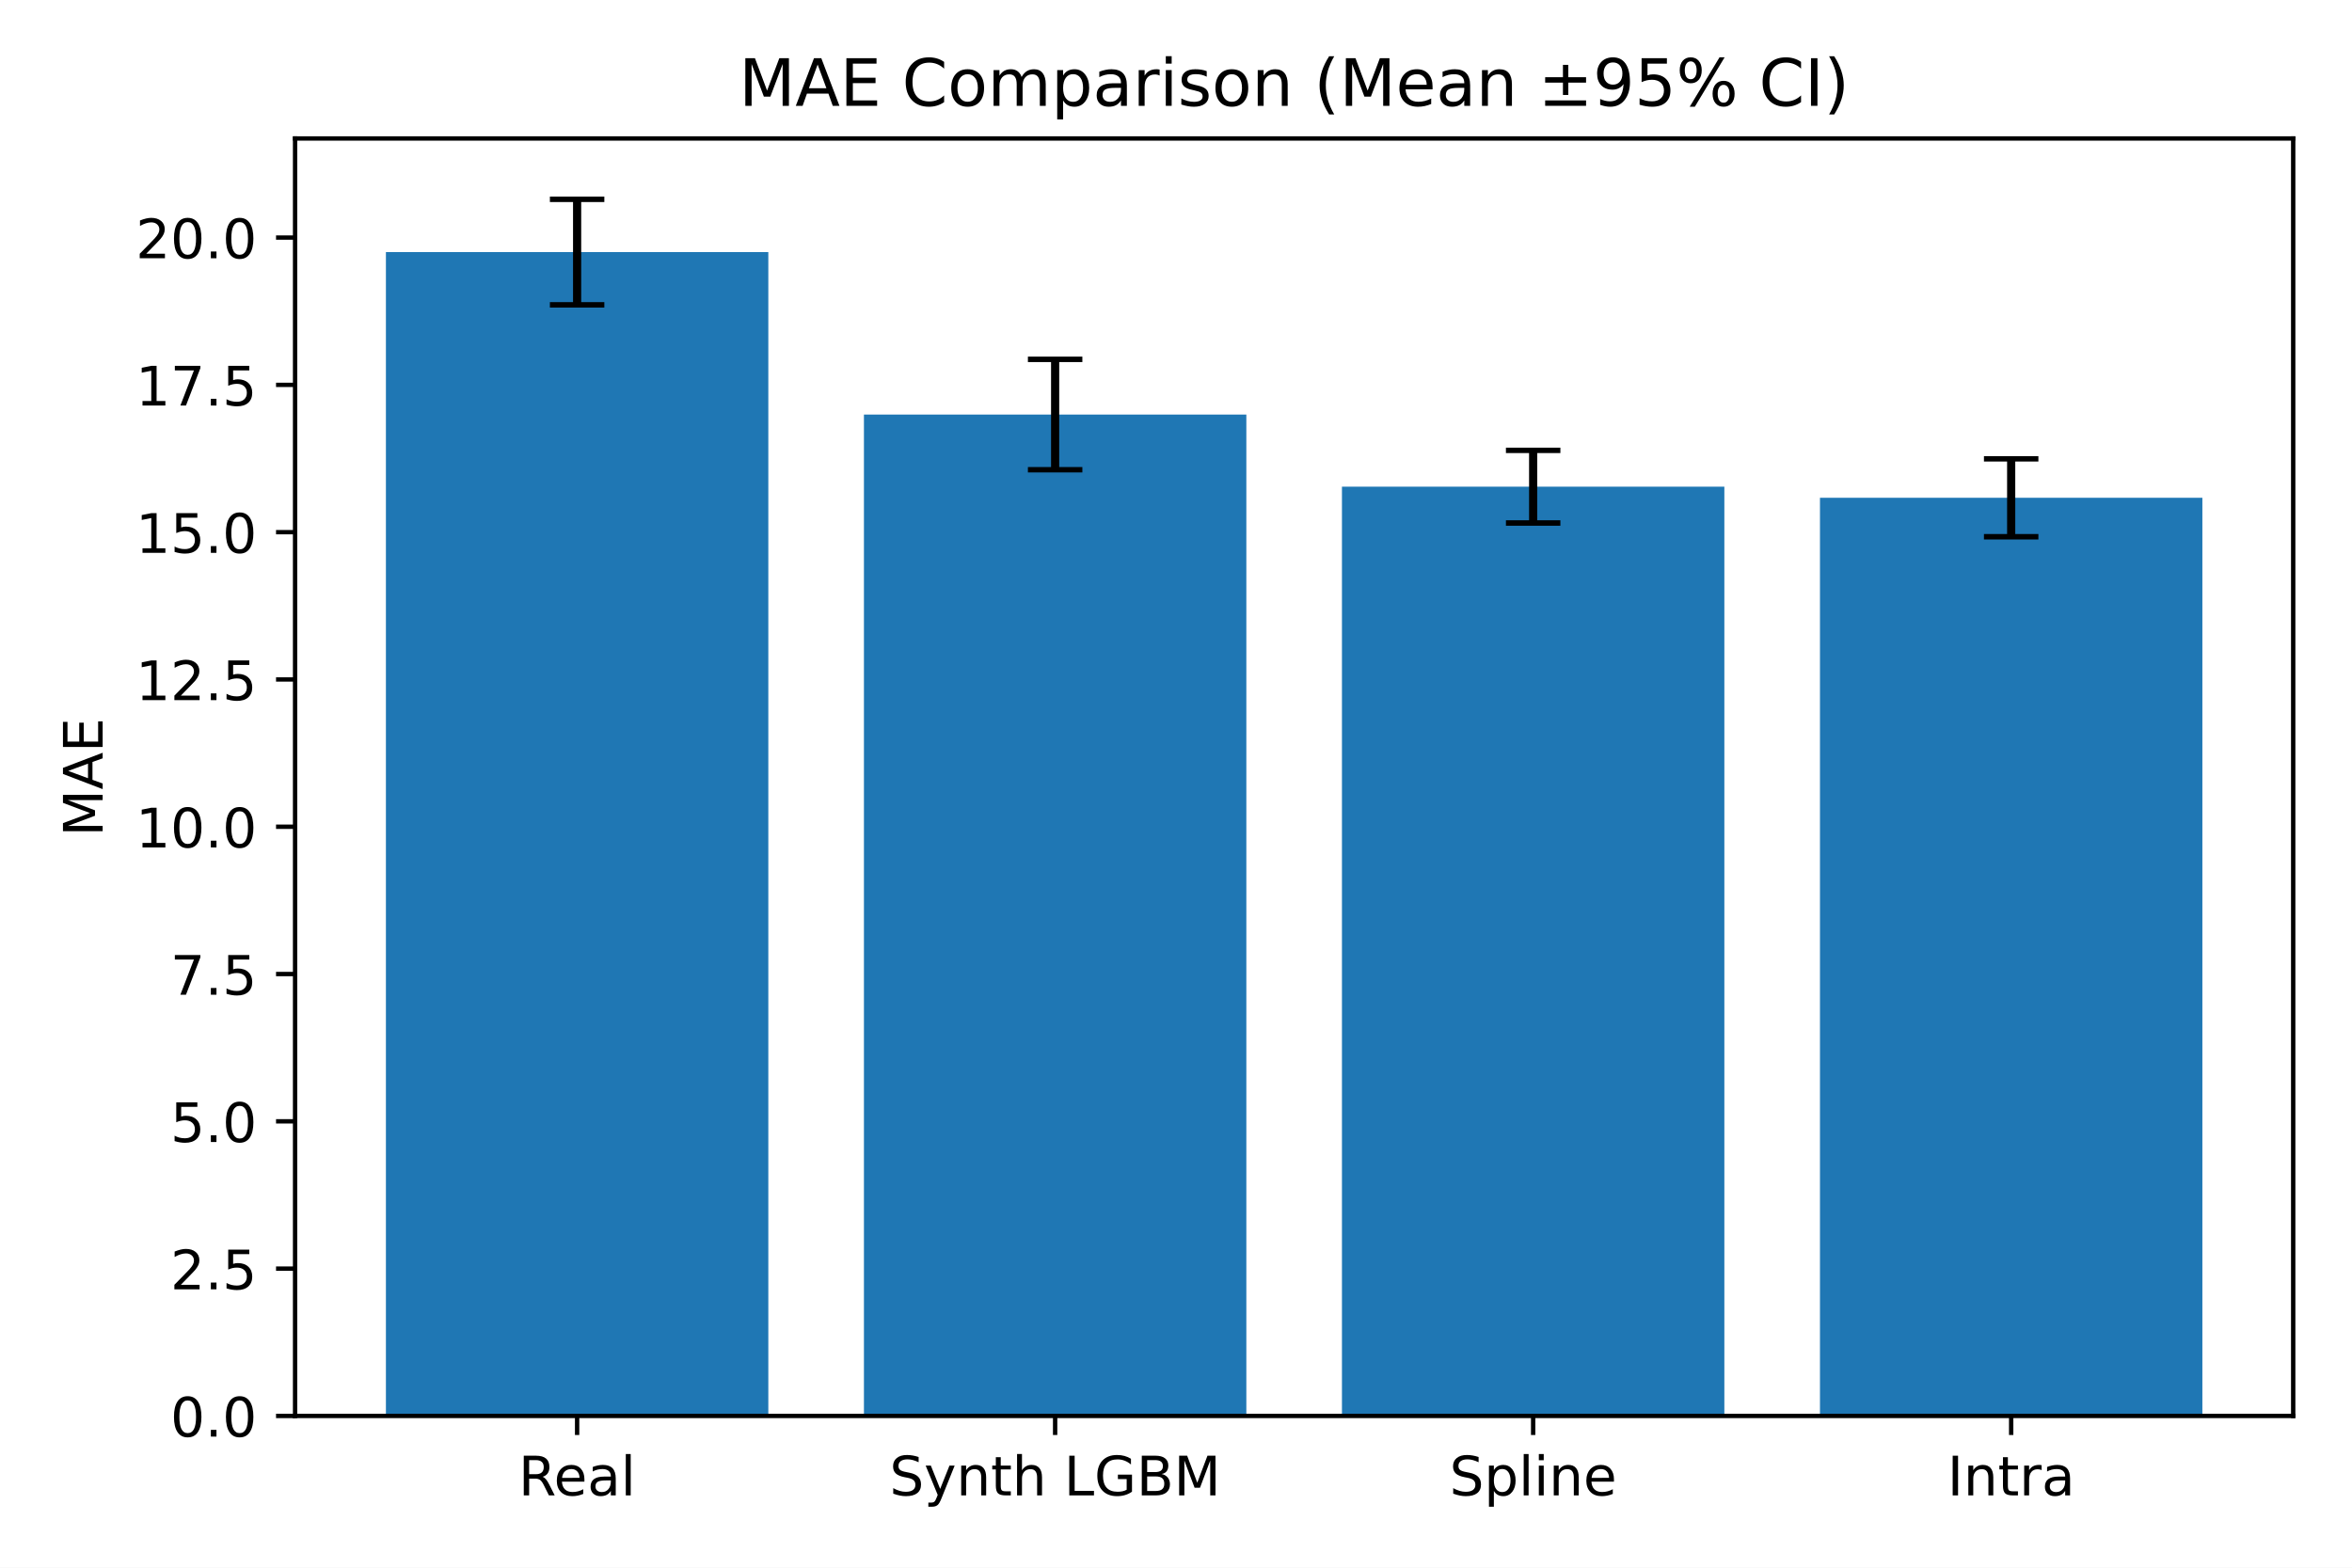
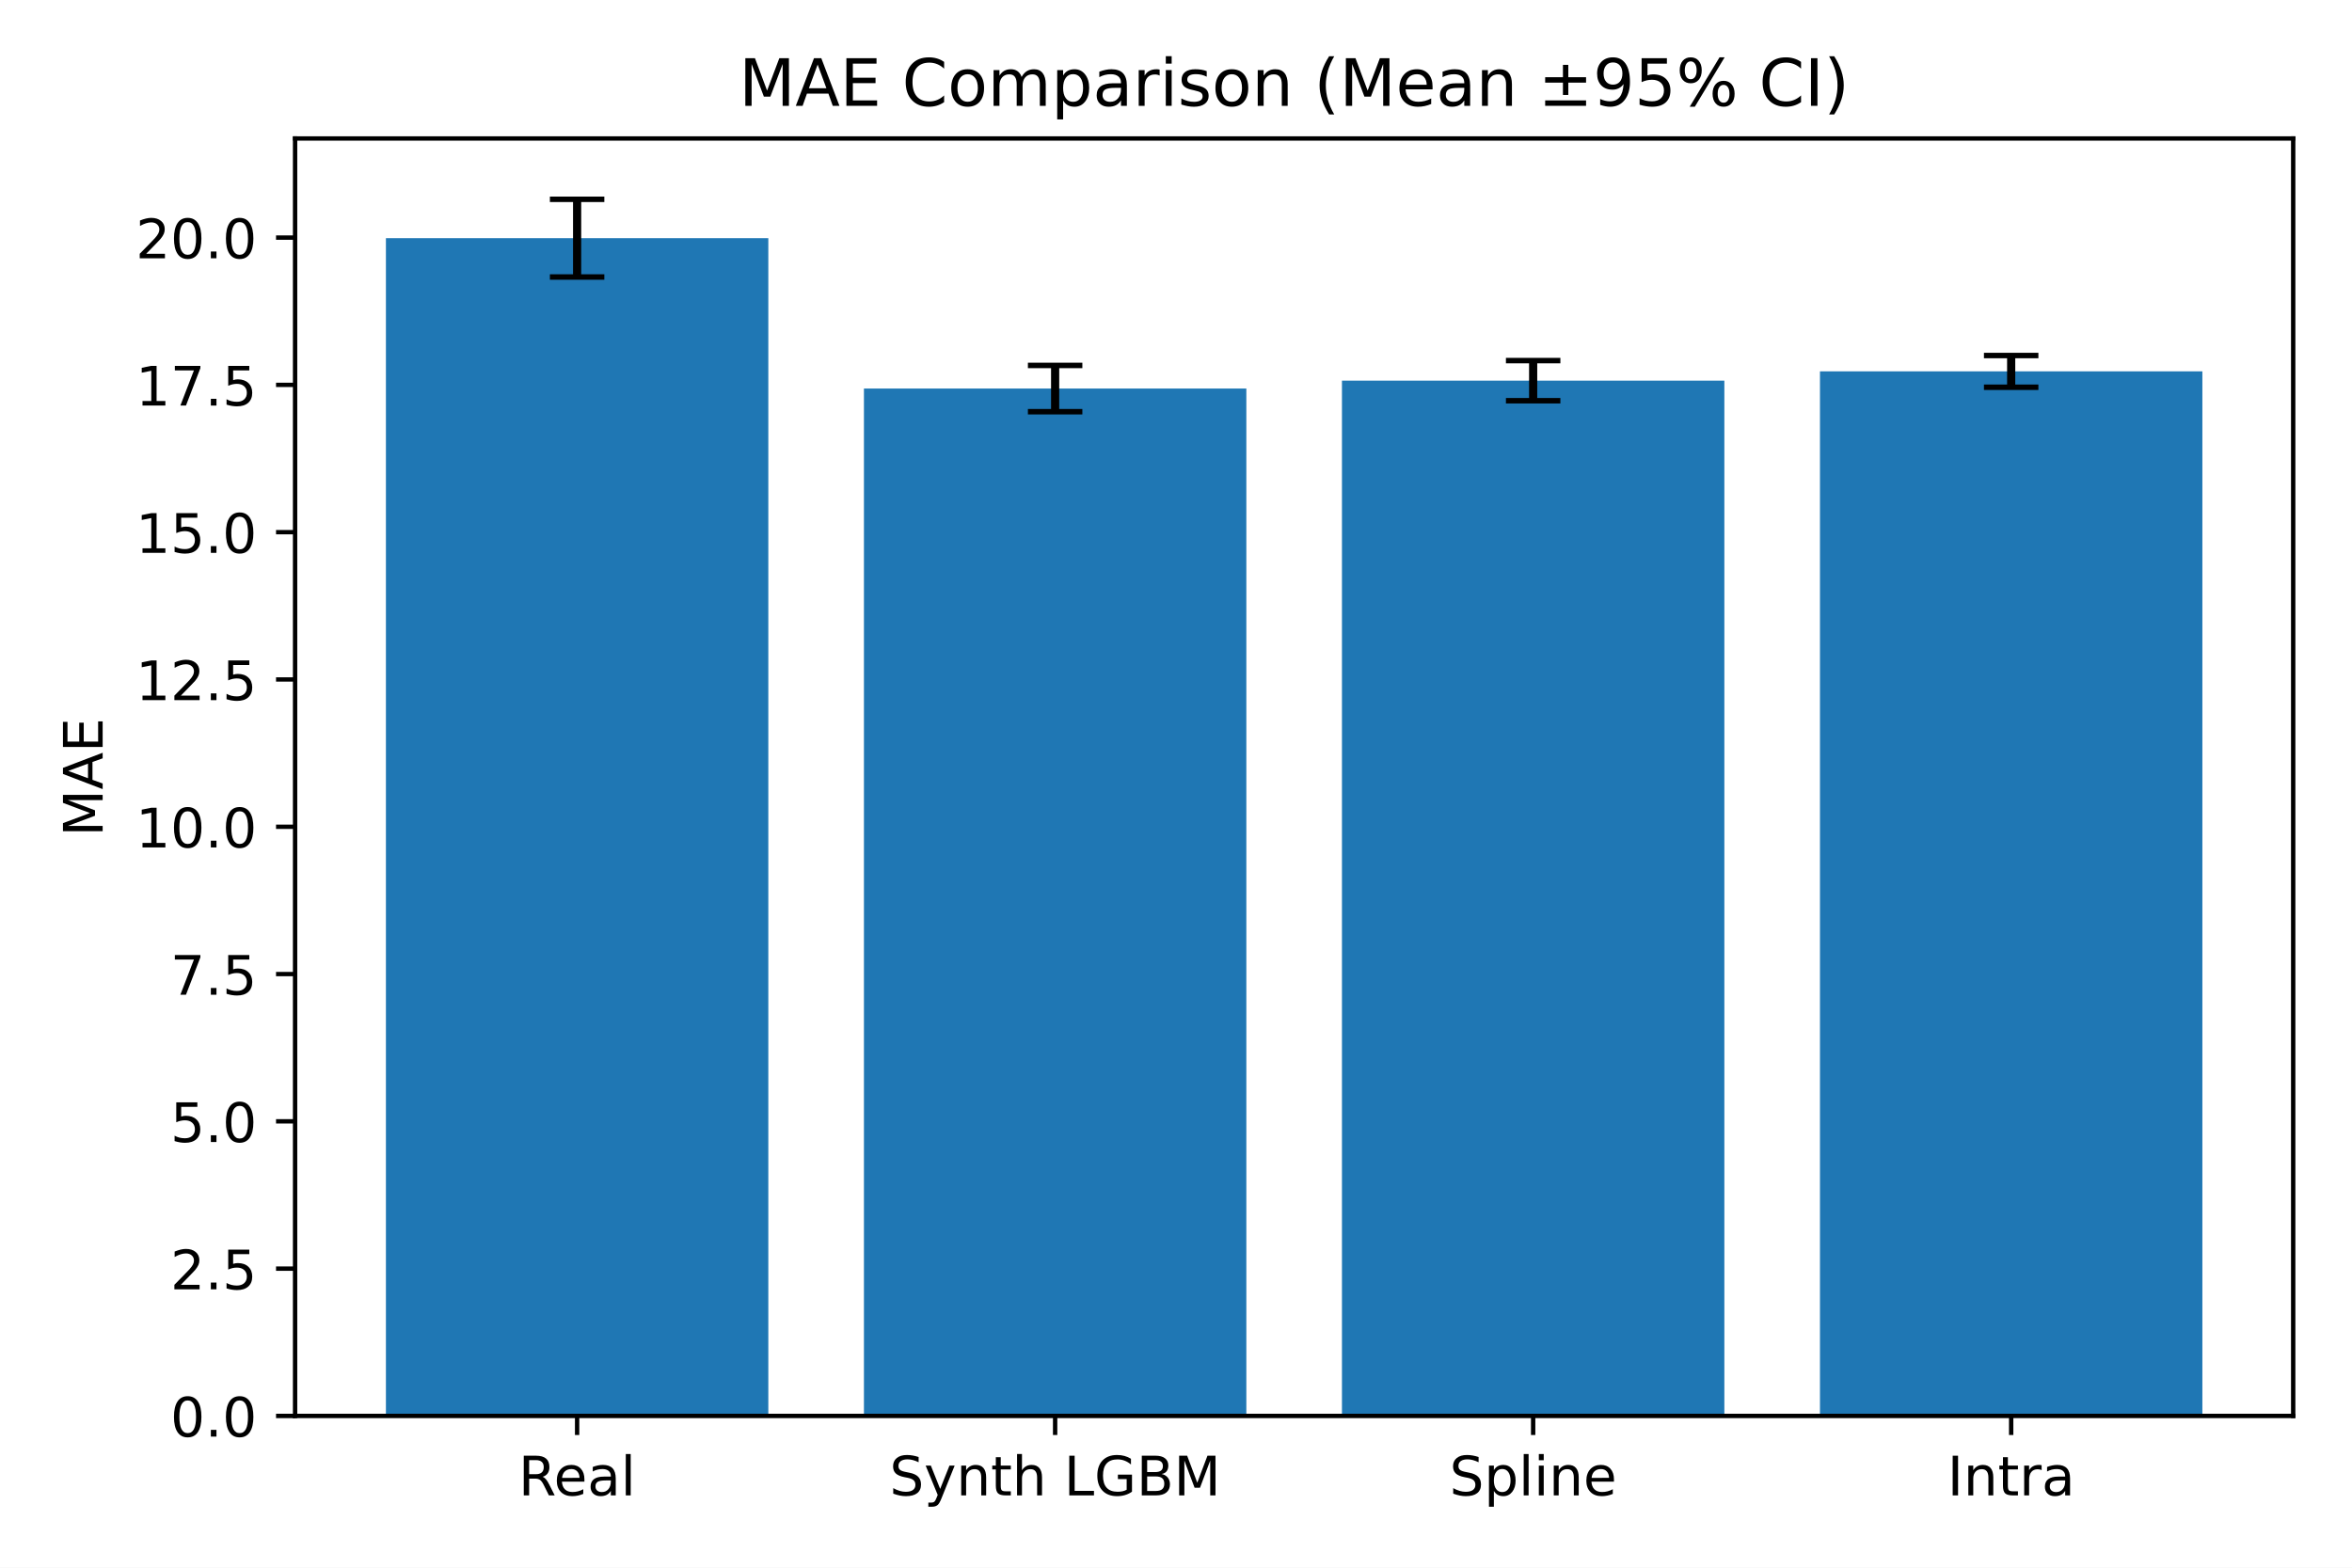
<svg xmlns="http://www.w3.org/2000/svg" xmlns:xlink="http://www.w3.org/1999/xlink" width="432pt" height="288pt" viewBox="0 0 432 288" version="1.1">
  <defs>
    <style type="text/css">*{stroke-linejoin: round; stroke-linecap: butt}</style>
  </defs>
  <g id="figure_1">
    <g id="patch_1">
      <path d="M 0 288  L 432 288  L 432 0  L 0 0  z " style="fill: #ffffff" />
    </g>
    <g id="axes_1">
      <g id="patch_2">
        <path d="M 54.2 260.12  L 421.2 260.12  L 421.2 25.44  L 54.2 25.44  z " style="fill: #ffffff" />
      </g>
      <g id="patch_3">
-         <path d="M 70.882 260.12  L 141.121 260.12  L 141.121 46.311  L 70.882 46.311  z " clip-path="url(#p90f32adab5)" style="fill: #1f77b4" />
+         <path d="M 70.882 260.12  L 141.121 260.12  L 141.121 43.75  L 70.882 43.75  z " clip-path="url(#p0b0cc3fbc7)" style="fill: #1f77b4" />
      </g>
      <g id="patch_4">
-         <path d="M 158.681 260.12  L 228.92 260.12  L 228.92 76.156  L 158.681 76.156  z " clip-path="url(#p90f32adab5)" style="fill: #1f77b4" />
+         <path d="M 158.681 260.12  L 228.92 260.12  L 228.92 71.382  L 158.681 71.382  z " clip-path="url(#p0b0cc3fbc7)" style="fill: #1f77b4" />
      </g>
      <g id="patch_5">
-         <path d="M 246.48 260.12  L 316.719 260.12  L 316.719 89.412  L 246.48 89.412  z " clip-path="url(#p90f32adab5)" style="fill: #1f77b4" />
+         <path d="M 246.48 260.12  L 316.719 260.12  L 316.719 69.93  L 246.48 69.93  z " clip-path="url(#p0b0cc3fbc7)" style="fill: #1f77b4" />
      </g>
      <g id="patch_6">
-         <path d="M 334.279 260.12  L 404.518 260.12  L 404.518 91.447  L 334.279 91.447  z " clip-path="url(#p90f32adab5)" style="fill: #1f77b4" />
+         <path d="M 334.279 260.12  L 404.518 260.12  L 404.518 68.225  L 334.279 68.225  z " clip-path="url(#p0b0cc3fbc7)" style="fill: #1f77b4" />
      </g>
      <g id="matplotlib.axis_1">
        <g id="xtick_1">
          <g id="line2d_1">
            <defs>
-               <path id="mc8313f4020" d="M 0 0  L 0 3.5  " style="stroke: #000000; stroke-width: 0.8" />
+               <path id="mf4149cacd0" d="M 0 0  L 0 3.5  " style="stroke: #000000; stroke-width: 0.8" />
            </defs>
            <g>
-               <use xlink:href="#mc8313f4020" x="106.001" y="260.12" style="stroke: #000000; stroke-width: 0.8" />
+               <use xlink:href="#mf4149cacd0" x="106.001" y="260.12" style="stroke: #000000; stroke-width: 0.8" />
            </g>
          </g>
          <g id="text_1">
            <g transform="translate(95.22253 274.7184) scale(0.1 -0.1)">
              <defs>
                <path id="DejaVuSans-52" d="M 2841 2188  Q 3044 2119 3236 1894  Q 3428 1669 3622 1275  L 4263 0  L 3584 0  L 2988 1197  Q 2756 1666 2539 1819  Q 2322 1972 1947 1972  L 1259 1972  L 1259 0  L 628 0  L 628 4666  L 2053 4666  Q 2853 4666 3247 4331  Q 3641 3997 3641 3322  Q 3641 2881 3436 2590  Q 3231 2300 2841 2188  z M 1259 4147  L 1259 2491  L 2053 2491  Q 2509 2491 2742 2702  Q 2975 2913 2975 3322  Q 2975 3731 2742 3939  Q 2509 4147 2053 4147  L 1259 4147  z " transform="scale(0.015625)" />
                <path id="DejaVuSans-65" d="M 3597 1894  L 3597 1613  L 953 1613  Q 991 1019 1311 708  Q 1631 397 2203 397  Q 2534 397 2845 478  Q 3156 559 3463 722  L 3463 178  Q 3153 47 2828 -22  Q 2503 -91 2169 -91  Q 1331 -91 842 396  Q 353 884 353 1716  Q 353 2575 817 3079  Q 1281 3584 2069 3584  Q 2775 3584 3186 3129  Q 3597 2675 3597 1894  z M 3022 2063  Q 3016 2534 2758 2815  Q 2500 3097 2075 3097  Q 1594 3097 1305 2825  Q 1016 2553 972 2059  L 3022 2063  z " transform="scale(0.015625)" />
                <path id="DejaVuSans-61" d="M 2194 1759  Q 1497 1759 1228 1600  Q 959 1441 959 1056  Q 959 750 1161 570  Q 1363 391 1709 391  Q 2188 391 2477 730  Q 2766 1069 2766 1631  L 2766 1759  L 2194 1759  z M 3341 1997  L 3341 0  L 2766 0  L 2766 531  Q 2569 213 2275 61  Q 1981 -91 1556 -91  Q 1019 -91 701 211  Q 384 513 384 1019  Q 384 1609 779 1909  Q 1175 2209 1959 2209  L 2766 2209  L 2766 2266  Q 2766 2663 2505 2880  Q 2244 3097 1772 3097  Q 1472 3097 1187 3025  Q 903 2953 641 2809  L 641 3341  Q 956 3463 1253 3523  Q 1550 3584 1831 3584  Q 2591 3584 2966 3190  Q 3341 2797 3341 1997  z " transform="scale(0.015625)" />
                <path id="DejaVuSans-6c" d="M 603 4863  L 1178 4863  L 1178 0  L 603 0  L 603 4863  z " transform="scale(0.015625)" />
              </defs>
              <use xlink:href="#DejaVuSans-52" />
              <use xlink:href="#DejaVuSans-65" transform="translate(64.98242 0)" />
              <use xlink:href="#DejaVuSans-61" transform="translate(126.5059 0)" />
              <use xlink:href="#DejaVuSans-6c" transform="translate(187.7852 0)" />
            </g>
          </g>
        </g>
        <g id="xtick_2">
          <g id="line2d_2">
            <g>
-               <use xlink:href="#mc8313f4020" x="193.8" y="260.12" style="stroke: #000000; stroke-width: 0.8" />
+               <use xlink:href="#mf4149cacd0" x="193.8" y="260.12" style="stroke: #000000; stroke-width: 0.8" />
            </g>
          </g>
          <g id="text_2">
            <g transform="translate(163.3755 274.7184) scale(0.1 -0.1)">
              <defs>
                <path id="DejaVuSans-53" d="M 3425 4513  L 3425 3897  Q 3066 4069 2747 4153  Q 2428 4238 2131 4238  Q 1616 4238 1336 4038  Q 1056 3838 1056 3469  Q 1056 3159 1242 3001  Q 1428 2844 1947 2747  L 2328 2669  Q 3034 2534 3370 2195  Q 3706 1856 3706 1288  Q 3706 609 3251 259  Q 2797 -91 1919 -91  Q 1588 -91 1214 -16  Q 841 59 441 206  L 441 856  Q 825 641 1194 531  Q 1563 422 1919 422  Q 2459 422 2753 634  Q 3047 847 3047 1241  Q 3047 1584 2836 1778  Q 2625 1972 2144 2069  L 1759 2144  Q 1053 2284 737 2584  Q 422 2884 422 3419  Q 422 4038 858 4394  Q 1294 4750 2059 4750  Q 2388 4750 2728 4690  Q 3069 4631 3425 4513  z " transform="scale(0.015625)" />
                <path id="DejaVuSans-79" d="M 2059 -325  Q 1816 -950 1584 -1140  Q 1353 -1331 966 -1331  L 506 -1331  L 506 -850  L 844 -850  Q 1081 -850 1212 -737  Q 1344 -625 1503 -206  L 1606 56  L 191 3500  L 800 3500  L 1894 763  L 2988 3500  L 3597 3500  L 2059 -325  z " transform="scale(0.015625)" />
                <path id="DejaVuSans-6e" d="M 3513 2113  L 3513 0  L 2938 0  L 2938 2094  Q 2938 2591 2744 2837  Q 2550 3084 2163 3084  Q 1697 3084 1428 2787  Q 1159 2491 1159 1978  L 1159 0  L 581 0  L 581 3500  L 1159 3500  L 1159 2956  Q 1366 3272 1645 3428  Q 1925 3584 2291 3584  Q 2894 3584 3203 3211  Q 3513 2838 3513 2113  z " transform="scale(0.015625)" />
                <path id="DejaVuSans-74" d="M 1172 4494  L 1172 3500  L 2356 3500  L 2356 3053  L 1172 3053  L 1172 1153  Q 1172 725 1289 603  Q 1406 481 1766 481  L 2356 481  L 2356 0  L 1766 0  Q 1100 0 847 248  Q 594 497 594 1153  L 594 3053  L 172 3053  L 172 3500  L 594 3500  L 594 4494  L 1172 4494  z " transform="scale(0.015625)" />
                <path id="DejaVuSans-68" d="M 3513 2113  L 3513 0  L 2938 0  L 2938 2094  Q 2938 2591 2744 2837  Q 2550 3084 2163 3084  Q 1697 3084 1428 2787  Q 1159 2491 1159 1978  L 1159 0  L 581 0  L 581 4863  L 1159 4863  L 1159 2956  Q 1366 3272 1645 3428  Q 1925 3584 2291 3584  Q 2894 3584 3203 3211  Q 3513 2838 3513 2113  z " transform="scale(0.015625)" />
                <path id="DejaVuSans-20" transform="scale(0.015625)" />
                <path id="DejaVuSans-4c" d="M 628 4666  L 1259 4666  L 1259 531  L 3531 531  L 3531 0  L 628 0  L 628 4666  z " transform="scale(0.015625)" />
                <path id="DejaVuSans-47" d="M 3809 666  L 3809 1919  L 2778 1919  L 2778 2438  L 4434 2438  L 4434 434  Q 4069 175 3628 42  Q 3188 -91 2688 -91  Q 1594 -91 976 548  Q 359 1188 359 2328  Q 359 3472 976 4111  Q 1594 4750 2688 4750  Q 3144 4750 3555 4637  Q 3966 4525 4313 4306  L 4313 3634  Q 3963 3931 3569 4081  Q 3175 4231 2741 4231  Q 1884 4231 1454 3753  Q 1025 3275 1025 2328  Q 1025 1384 1454 906  Q 1884 428 2741 428  Q 3075 428 3337 486  Q 3600 544 3809 666  z " transform="scale(0.015625)" />
                <path id="DejaVuSans-42" d="M 1259 2228  L 1259 519  L 2272 519  Q 2781 519 3026 730  Q 3272 941 3272 1375  Q 3272 1813 3026 2020  Q 2781 2228 2272 2228  L 1259 2228  z M 1259 4147  L 1259 2741  L 2194 2741  Q 2656 2741 2882 2914  Q 3109 3088 3109 3444  Q 3109 3797 2882 3972  Q 2656 4147 2194 4147  L 1259 4147  z M 628 4666  L 2241 4666  Q 2963 4666 3353 4366  Q 3744 4066 3744 3513  Q 3744 3084 3544 2831  Q 3344 2578 2956 2516  Q 3422 2416 3680 2098  Q 3938 1781 3938 1306  Q 3938 681 3513 340  Q 3088 0 2303 0  L 628 0  L 628 4666  z " transform="scale(0.015625)" />
                <path id="DejaVuSans-4d" d="M 628 4666  L 1569 4666  L 2759 1491  L 3956 4666  L 4897 4666  L 4897 0  L 4281 0  L 4281 4097  L 3078 897  L 2444 897  L 1241 4097  L 1241 0  L 628 0  L 628 4666  z " transform="scale(0.015625)" />
              </defs>
              <use xlink:href="#DejaVuSans-53" />
              <use xlink:href="#DejaVuSans-79" transform="translate(63.47656 0)" />
              <use xlink:href="#DejaVuSans-6e" transform="translate(122.6562 0)" />
              <use xlink:href="#DejaVuSans-74" transform="translate(186.0352 0)" />
              <use xlink:href="#DejaVuSans-68" transform="translate(225.2441 0)" />
              <use xlink:href="#DejaVuSans-20" transform="translate(288.623 0)" />
              <use xlink:href="#DejaVuSans-4c" transform="translate(320.4102 0)" />
              <use xlink:href="#DejaVuSans-47" transform="translate(376.123 0)" />
              <use xlink:href="#DejaVuSans-42" transform="translate(453.6133 0)" />
              <use xlink:href="#DejaVuSans-4d" transform="translate(522.2168 0)" />
            </g>
          </g>
        </g>
        <g id="xtick_3">
          <g id="line2d_3">
            <g>
-               <use xlink:href="#mc8313f4020" x="281.6" y="260.12" style="stroke: #000000; stroke-width: 0.8" />
+               <use xlink:href="#mf4149cacd0" x="281.6" y="260.12" style="stroke: #000000; stroke-width: 0.8" />
            </g>
          </g>
          <g id="text_3">
            <g transform="translate(266.2276 274.7184) scale(0.1 -0.1)">
              <defs>
                <path id="DejaVuSans-70" d="M 1159 525  L 1159 -1331  L 581 -1331  L 581 3500  L 1159 3500  L 1159 2969  Q 1341 3281 1617 3432  Q 1894 3584 2278 3584  Q 2916 3584 3314 3078  Q 3713 2572 3713 1747  Q 3713 922 3314 415  Q 2916 -91 2278 -91  Q 1894 -91 1617 61  Q 1341 213 1159 525  z M 3116 1747  Q 3116 2381 2855 2742  Q 2594 3103 2138 3103  Q 1681 3103 1420 2742  Q 1159 2381 1159 1747  Q 1159 1113 1420 752  Q 1681 391 2138 391  Q 2594 391 2855 752  Q 3116 1113 3116 1747  z " transform="scale(0.015625)" />
                <path id="DejaVuSans-69" d="M 603 3500  L 1178 3500  L 1178 0  L 603 0  L 603 3500  z M 603 4863  L 1178 4863  L 1178 4134  L 603 4134  L 603 4863  z " transform="scale(0.015625)" />
              </defs>
              <use xlink:href="#DejaVuSans-53" />
              <use xlink:href="#DejaVuSans-70" transform="translate(63.47656 0)" />
              <use xlink:href="#DejaVuSans-6c" transform="translate(126.9531 0)" />
              <use xlink:href="#DejaVuSans-69" transform="translate(154.7363 0)" />
              <use xlink:href="#DejaVuSans-6e" transform="translate(182.5195 0)" />
              <use xlink:href="#DejaVuSans-65" transform="translate(245.8984 0)" />
            </g>
          </g>
        </g>
        <g id="xtick_4">
          <g id="line2d_4">
            <g>
-               <use xlink:href="#mc8313f4020" x="369.399" y="260.12" style="stroke: #000000; stroke-width: 0.8" />
+               <use xlink:href="#mf4149cacd0" x="369.399" y="260.12" style="stroke: #000000; stroke-width: 0.8" />
            </g>
          </g>
          <g id="text_4">
            <g transform="translate(357.6751 274.7184) scale(0.1 -0.1)">
              <defs>
                <path id="DejaVuSans-49" d="M 628 4666  L 1259 4666  L 1259 0  L 628 0  L 628 4666  z " transform="scale(0.015625)" />
                <path id="DejaVuSans-72" d="M 2631 2963  Q 2534 3019 2420 3045  Q 2306 3072 2169 3072  Q 1681 3072 1420 2755  Q 1159 2438 1159 1844  L 1159 0  L 581 0  L 581 3500  L 1159 3500  L 1159 2956  Q 1341 3275 1631 3429  Q 1922 3584 2338 3584  Q 2397 3584 2469 3576  Q 2541 3569 2628 3553  L 2631 2963  z " transform="scale(0.015625)" />
              </defs>
              <use xlink:href="#DejaVuSans-49" />
              <use xlink:href="#DejaVuSans-6e" transform="translate(29.49219 0)" />
              <use xlink:href="#DejaVuSans-74" transform="translate(92.87109 0)" />
              <use xlink:href="#DejaVuSans-72" transform="translate(132.0801 0)" />
              <use xlink:href="#DejaVuSans-61" transform="translate(173.1934 0)" />
            </g>
          </g>
        </g>
      </g>
      <g id="matplotlib.axis_2">
        <g id="ytick_1">
          <g id="line2d_5">
            <defs>
-               <path id="m83ad460671" d="M 0 0  L -3.5 0  " style="stroke: #000000; stroke-width: 0.8" />
+               <path id="mfee7a556c2" d="M 0 0  L -3.5 0  " style="stroke: #000000; stroke-width: 0.8" />
            </defs>
            <g>
-               <use xlink:href="#m83ad460671" x="54.2" y="260.12" style="stroke: #000000; stroke-width: 0.8" />
+               <use xlink:href="#mfee7a556c2" x="54.2" y="260.12" style="stroke: #000000; stroke-width: 0.8" />
            </g>
          </g>
          <g id="text_5">
            <g transform="translate(31.29688 263.9192) scale(0.1 -0.1)">
              <defs>
                <path id="DejaVuSans-30" d="M 2034 4250  Q 1547 4250 1301 3770  Q 1056 3291 1056 2328  Q 1056 1369 1301 889  Q 1547 409 2034 409  Q 2525 409 2770 889  Q 3016 1369 3016 2328  Q 3016 3291 2770 3770  Q 2525 4250 2034 4250  z M 2034 4750  Q 2819 4750 3233 4129  Q 3647 3509 3647 2328  Q 3647 1150 3233 529  Q 2819 -91 2034 -91  Q 1250 -91 836 529  Q 422 1150 422 2328  Q 422 3509 836 4129  Q 1250 4750 2034 4750  z " transform="scale(0.015625)" />
                <path id="DejaVuSans-2e" d="M 684 794  L 1344 794  L 1344 0  L 684 0  L 684 794  z " transform="scale(0.015625)" />
              </defs>
              <use xlink:href="#DejaVuSans-30" />
              <use xlink:href="#DejaVuSans-2e" transform="translate(63.62305 0)" />
              <use xlink:href="#DejaVuSans-30" transform="translate(95.41016 0)" />
            </g>
          </g>
        </g>
        <g id="ytick_2">
          <g id="line2d_6">
            <g>
-               <use xlink:href="#m83ad460671" x="54.2" y="233.061" style="stroke: #000000; stroke-width: 0.8" />
+               <use xlink:href="#mfee7a556c2" x="54.2" y="233.061" style="stroke: #000000; stroke-width: 0.8" />
            </g>
          </g>
          <g id="text_6">
-             <g transform="translate(31.29688 236.8598) scale(0.1 -0.1)">
+             <g transform="translate(31.29688 236.8601) scale(0.1 -0.1)">
              <defs>
                <path id="DejaVuSans-32" d="M 1228 531  L 3431 531  L 3431 0  L 469 0  L 469 531  Q 828 903 1448 1529  Q 2069 2156 2228 2338  Q 2531 2678 2651 2914  Q 2772 3150 2772 3378  Q 2772 3750 2511 3984  Q 2250 4219 1831 4219  Q 1534 4219 1204 4116  Q 875 4013 500 3803  L 500 4441  Q 881 4594 1212 4672  Q 1544 4750 1819 4750  Q 2544 4750 2975 4387  Q 3406 4025 3406 3419  Q 3406 3131 3298 2873  Q 3191 2616 2906 2266  Q 2828 2175 2409 1742  Q 1991 1309 1228 531  z " transform="scale(0.015625)" />
                <path id="DejaVuSans-35" d="M 691 4666  L 3169 4666  L 3169 4134  L 1269 4134  L 1269 2991  Q 1406 3038 1543 3061  Q 1681 3084 1819 3084  Q 2600 3084 3056 2656  Q 3513 2228 3513 1497  Q 3513 744 3044 326  Q 2575 -91 1722 -91  Q 1428 -91 1123 -41  Q 819 9 494 109  L 494 744  Q 775 591 1075 516  Q 1375 441 1709 441  Q 2250 441 2565 725  Q 2881 1009 2881 1497  Q 2881 1984 2565 2268  Q 2250 2553 1709 2553  Q 1456 2553 1204 2497  Q 953 2441 691 2322  L 691 4666  z " transform="scale(0.015625)" />
              </defs>
              <use xlink:href="#DejaVuSans-32" />
              <use xlink:href="#DejaVuSans-2e" transform="translate(63.62305 0)" />
              <use xlink:href="#DejaVuSans-35" transform="translate(95.41016 0)" />
            </g>
          </g>
        </g>
        <g id="ytick_3">
          <g id="line2d_7">
            <g>
-               <use xlink:href="#m83ad460671" x="54.2" y="206.001" style="stroke: #000000; stroke-width: 0.8" />
+               <use xlink:href="#mfee7a556c2" x="54.2" y="206.002" style="stroke: #000000; stroke-width: 0.8" />
            </g>
          </g>
          <g id="text_7">
-             <g transform="translate(31.29688 209.8004) scale(0.1 -0.1)">
+             <g transform="translate(31.29688 209.801) scale(0.1 -0.1)">
              <use xlink:href="#DejaVuSans-35" />
              <use xlink:href="#DejaVuSans-2e" transform="translate(63.62305 0)" />
              <use xlink:href="#DejaVuSans-30" transform="translate(95.41016 0)" />
            </g>
          </g>
        </g>
        <g id="ytick_4">
          <g id="line2d_8">
            <g>
-               <use xlink:href="#m83ad460671" x="54.2" y="178.942" style="stroke: #000000; stroke-width: 0.8" />
+               <use xlink:href="#mfee7a556c2" x="54.2" y="178.943" style="stroke: #000000; stroke-width: 0.8" />
            </g>
          </g>
          <g id="text_8">
-             <g transform="translate(31.29688 182.741) scale(0.1 -0.1)">
+             <g transform="translate(31.29688 182.7418) scale(0.1 -0.1)">
              <defs>
                <path id="DejaVuSans-37" d="M 525 4666  L 3525 4666  L 3525 4397  L 1831 0  L 1172 0  L 2766 4134  L 525 4134  L 525 4666  z " transform="scale(0.015625)" />
              </defs>
              <use xlink:href="#DejaVuSans-37" />
              <use xlink:href="#DejaVuSans-2e" transform="translate(63.62305 0)" />
              <use xlink:href="#DejaVuSans-35" transform="translate(95.41016 0)" />
            </g>
          </g>
        </g>
        <g id="ytick_5">
          <g id="line2d_9">
            <g>
-               <use xlink:href="#m83ad460671" x="54.2" y="151.882" style="stroke: #000000; stroke-width: 0.8" />
+               <use xlink:href="#mfee7a556c2" x="54.2" y="151.883" style="stroke: #000000; stroke-width: 0.8" />
            </g>
          </g>
          <g id="text_9">
-             <g transform="translate(24.93437 155.6815) scale(0.1 -0.1)">
+             <g transform="translate(24.93437 155.6827) scale(0.1 -0.1)">
              <defs>
                <path id="DejaVuSans-31" d="M 794 531  L 1825 531  L 1825 4091  L 703 3866  L 703 4441  L 1819 4666  L 2450 4666  L 2450 531  L 3481 531  L 3481 0  L 794 0  L 794 531  z " transform="scale(0.015625)" />
              </defs>
              <use xlink:href="#DejaVuSans-31" />
              <use xlink:href="#DejaVuSans-30" transform="translate(63.62305 0)" />
              <use xlink:href="#DejaVuSans-2e" transform="translate(127.2461 0)" />
              <use xlink:href="#DejaVuSans-30" transform="translate(159.0332 0)" />
            </g>
          </g>
        </g>
        <g id="ytick_6">
          <g id="line2d_10">
            <g>
-               <use xlink:href="#m83ad460671" x="54.2" y="124.823" style="stroke: #000000; stroke-width: 0.8" />
+               <use xlink:href="#mfee7a556c2" x="54.2" y="124.824" style="stroke: #000000; stroke-width: 0.8" />
            </g>
          </g>
          <g id="text_10">
-             <g transform="translate(24.93437 128.6221) scale(0.1 -0.1)">
+             <g transform="translate(24.93437 128.6236) scale(0.1 -0.1)">
              <use xlink:href="#DejaVuSans-31" />
              <use xlink:href="#DejaVuSans-32" transform="translate(63.62305 0)" />
              <use xlink:href="#DejaVuSans-2e" transform="translate(127.2461 0)" />
              <use xlink:href="#DejaVuSans-35" transform="translate(159.0332 0)" />
            </g>
          </g>
        </g>
        <g id="ytick_7">
          <g id="line2d_11">
            <g>
-               <use xlink:href="#m83ad460671" x="54.2" y="97.763" style="stroke: #000000; stroke-width: 0.8" />
+               <use xlink:href="#mfee7a556c2" x="54.2" y="97.765" style="stroke: #000000; stroke-width: 0.8" />
            </g>
          </g>
          <g id="text_11">
-             <g transform="translate(24.93437 101.5627) scale(0.1 -0.1)">
+             <g transform="translate(24.93437 101.5645) scale(0.1 -0.1)">
              <use xlink:href="#DejaVuSans-31" />
              <use xlink:href="#DejaVuSans-35" transform="translate(63.62305 0)" />
              <use xlink:href="#DejaVuSans-2e" transform="translate(127.2461 0)" />
              <use xlink:href="#DejaVuSans-30" transform="translate(159.0332 0)" />
            </g>
          </g>
        </g>
        <g id="ytick_8">
          <g id="line2d_12">
            <g>
-               <use xlink:href="#m83ad460671" x="54.2" y="70.704" style="stroke: #000000; stroke-width: 0.8" />
+               <use xlink:href="#mfee7a556c2" x="54.2" y="70.706" style="stroke: #000000; stroke-width: 0.8" />
            </g>
          </g>
          <g id="text_12">
-             <g transform="translate(24.93437 74.5033) scale(0.1 -0.1)">
+             <g transform="translate(24.93437 74.50534) scale(0.1 -0.1)">
              <use xlink:href="#DejaVuSans-31" />
              <use xlink:href="#DejaVuSans-37" transform="translate(63.62305 0)" />
              <use xlink:href="#DejaVuSans-2e" transform="translate(127.2461 0)" />
              <use xlink:href="#DejaVuSans-35" transform="translate(159.0332 0)" />
            </g>
          </g>
        </g>
        <g id="ytick_9">
          <g id="line2d_13">
            <g>
-               <use xlink:href="#m83ad460671" x="54.2" y="43.645" style="stroke: #000000; stroke-width: 0.8" />
+               <use xlink:href="#mfee7a556c2" x="54.2" y="43.647" style="stroke: #000000; stroke-width: 0.8" />
            </g>
          </g>
          <g id="text_13">
-             <g transform="translate(24.93437 47.44388) scale(0.1 -0.1)">
+             <g transform="translate(24.93437 47.44622) scale(0.1 -0.1)">
              <use xlink:href="#DejaVuSans-32" />
              <use xlink:href="#DejaVuSans-30" transform="translate(63.62305 0)" />
              <use xlink:href="#DejaVuSans-2e" transform="translate(127.2461 0)" />
              <use xlink:href="#DejaVuSans-30" transform="translate(159.0332 0)" />
            </g>
          </g>
        </g>
        <g id="text_14">
          <g transform="translate(18.85469 153.6738) rotate(-90) scale(0.1 -0.1)">
            <defs>
              <path id="DejaVuSans-41" d="M 2188 4044  L 1331 1722  L 3047 1722  L 2188 4044  z M 1831 4666  L 2547 4666  L 4325 0  L 3669 0  L 3244 1197  L 1141 1197  L 716 0  L 50 0  L 1831 4666  z " transform="scale(0.015625)" />
              <path id="DejaVuSans-45" d="M 628 4666  L 3578 4666  L 3578 4134  L 1259 4134  L 1259 2753  L 3481 2753  L 3481 2222  L 1259 2222  L 1259 531  L 3634 531  L 3634 0  L 628 0  L 628 4666  z " transform="scale(0.015625)" />
            </defs>
            <use xlink:href="#DejaVuSans-4d" />
            <use xlink:href="#DejaVuSans-41" transform="translate(86.2793 0)" />
            <use xlink:href="#DejaVuSans-45" transform="translate(154.6875 0)" />
          </g>
        </g>
      </g>
      <g id="LineCollection_1">
-         <path d="M 106.001 56.006  L 106.001 36.615  " clip-path="url(#p90f32adab5)" style="fill: none; stroke: #000000; stroke-width: 1.5" />
-         <path d="M 193.8 86.297  L 193.8 66.016  " clip-path="url(#p90f32adab5)" style="fill: none; stroke: #000000; stroke-width: 1.5" />
-         <path d="M 281.6 96.087  L 281.6 82.737  " clip-path="url(#p90f32adab5)" style="fill: none; stroke: #000000; stroke-width: 1.5" />
-         <path d="M 369.399 98.604  L 369.399 84.291  " clip-path="url(#p90f32adab5)" style="fill: none; stroke: #000000; stroke-width: 1.5" />
+         <path d="M 106.001 50.885  L 106.001 36.615  " clip-path="url(#p0b0cc3fbc7)" style="fill: none; stroke: #000000; stroke-width: 1.5" />
+         <path d="M 193.8 75.634  L 193.8 67.13  " clip-path="url(#p0b0cc3fbc7)" style="fill: none; stroke: #000000; stroke-width: 1.5" />
+         <path d="M 281.6 73.614  L 281.6 66.246  " clip-path="url(#p0b0cc3fbc7)" style="fill: none; stroke: #000000; stroke-width: 1.5" />
+         <path d="M 369.399 71.141  L 369.399 65.308  " clip-path="url(#p0b0cc3fbc7)" style="fill: none; stroke: #000000; stroke-width: 1.5" />
      </g>
      <g id="line2d_14">
        <defs>
-           <path id="m174001c6ab" d="M 5 0  L -5 -0  " style="stroke: #000000" />
+           <path id="m4ab70abf33" d="M 5 0  L -5 -0  " style="stroke: #000000" />
        </defs>
-         <g clip-path="url(#p90f32adab5)">
-           <use xlink:href="#m174001c6ab" x="106.001" y="56.006" style="fill: #1f77b4; stroke: #000000" />
-           <use xlink:href="#m174001c6ab" x="193.8" y="86.297" style="fill: #1f77b4; stroke: #000000" />
-           <use xlink:href="#m174001c6ab" x="281.6" y="96.087" style="fill: #1f77b4; stroke: #000000" />
-           <use xlink:href="#m174001c6ab" x="369.399" y="98.604" style="fill: #1f77b4; stroke: #000000" />
+         <g clip-path="url(#p0b0cc3fbc7)">
+           <use xlink:href="#m4ab70abf33" x="106.001" y="50.885" style="fill: #1f77b4; stroke: #000000" />
+           <use xlink:href="#m4ab70abf33" x="193.8" y="75.634" style="fill: #1f77b4; stroke: #000000" />
+           <use xlink:href="#m4ab70abf33" x="281.6" y="73.614" style="fill: #1f77b4; stroke: #000000" />
+           <use xlink:href="#m4ab70abf33" x="369.399" y="71.141" style="fill: #1f77b4; stroke: #000000" />
        </g>
      </g>
      <g id="line2d_15">
-         <g clip-path="url(#p90f32adab5)">
-           <use xlink:href="#m174001c6ab" x="106.001" y="36.615" style="fill: #1f77b4; stroke: #000000" />
-           <use xlink:href="#m174001c6ab" x="193.8" y="66.016" style="fill: #1f77b4; stroke: #000000" />
-           <use xlink:href="#m174001c6ab" x="281.6" y="82.737" style="fill: #1f77b4; stroke: #000000" />
-           <use xlink:href="#m174001c6ab" x="369.399" y="84.291" style="fill: #1f77b4; stroke: #000000" />
+         <g clip-path="url(#p0b0cc3fbc7)">
+           <use xlink:href="#m4ab70abf33" x="106.001" y="36.615" style="fill: #1f77b4; stroke: #000000" />
+           <use xlink:href="#m4ab70abf33" x="193.8" y="67.13" style="fill: #1f77b4; stroke: #000000" />
+           <use xlink:href="#m4ab70abf33" x="281.6" y="66.246" style="fill: #1f77b4; stroke: #000000" />
+           <use xlink:href="#m4ab70abf33" x="369.399" y="65.308" style="fill: #1f77b4; stroke: #000000" />
        </g>
      </g>
      <g id="patch_7">
        <path d="M 54.2 260.12  L 54.2 25.44  " style="fill: none; stroke: #000000; stroke-width: 0.8; stroke-linejoin: miter; stroke-linecap: square" />
      </g>
      <g id="patch_8">
        <path d="M 421.2 260.12  L 421.2 25.44  " style="fill: none; stroke: #000000; stroke-width: 0.8; stroke-linejoin: miter; stroke-linecap: square" />
      </g>
      <g id="patch_9">
        <path d="M 54.2 260.12  L 421.2 260.12  " style="fill: none; stroke: #000000; stroke-width: 0.8; stroke-linejoin: miter; stroke-linecap: square" />
      </g>
      <g id="patch_10">
        <path d="M 54.2 25.44  L 421.2 25.44  " style="fill: none; stroke: #000000; stroke-width: 0.8; stroke-linejoin: miter; stroke-linecap: square" />
      </g>
      <g id="text_15">
        <g transform="translate(135.7225 19.44) scale(0.12 -0.12)">
          <defs>
            <path id="DejaVuSans-43" d="M 4122 4306  L 4122 3641  Q 3803 3938 3442 4084  Q 3081 4231 2675 4231  Q 1875 4231 1450 3742  Q 1025 3253 1025 2328  Q 1025 1406 1450 917  Q 1875 428 2675 428  Q 3081 428 3442 575  Q 3803 722 4122 1019  L 4122 359  Q 3791 134 3420 21  Q 3050 -91 2638 -91  Q 1578 -91 968 557  Q 359 1206 359 2328  Q 359 3453 968 4101  Q 1578 4750 2638 4750  Q 3056 4750 3426 4639  Q 3797 4528 4122 4306  z " transform="scale(0.015625)" />
            <path id="DejaVuSans-6f" d="M 1959 3097  Q 1497 3097 1228 2736  Q 959 2375 959 1747  Q 959 1119 1226 758  Q 1494 397 1959 397  Q 2419 397 2687 759  Q 2956 1122 2956 1747  Q 2956 2369 2687 2733  Q 2419 3097 1959 3097  z M 1959 3584  Q 2709 3584 3137 3096  Q 3566 2609 3566 1747  Q 3566 888 3137 398  Q 2709 -91 1959 -91  Q 1206 -91 779 398  Q 353 888 353 1747  Q 353 2609 779 3096  Q 1206 3584 1959 3584  z " transform="scale(0.015625)" />
            <path id="DejaVuSans-6d" d="M 3328 2828  Q 3544 3216 3844 3400  Q 4144 3584 4550 3584  Q 5097 3584 5394 3201  Q 5691 2819 5691 2113  L 5691 0  L 5113 0  L 5113 2094  Q 5113 2597 4934 2840  Q 4756 3084 4391 3084  Q 3944 3084 3684 2787  Q 3425 2491 3425 1978  L 3425 0  L 2847 0  L 2847 2094  Q 2847 2600 2669 2842  Q 2491 3084 2119 3084  Q 1678 3084 1418 2786  Q 1159 2488 1159 1978  L 1159 0  L 581 0  L 581 3500  L 1159 3500  L 1159 2956  Q 1356 3278 1631 3431  Q 1906 3584 2284 3584  Q 2666 3584 2933 3390  Q 3200 3197 3328 2828  z " transform="scale(0.015625)" />
            <path id="DejaVuSans-73" d="M 2834 3397  L 2834 2853  Q 2591 2978 2328 3040  Q 2066 3103 1784 3103  Q 1356 3103 1142 2972  Q 928 2841 928 2578  Q 928 2378 1081 2264  Q 1234 2150 1697 2047  L 1894 2003  Q 2506 1872 2764 1633  Q 3022 1394 3022 966  Q 3022 478 2636 193  Q 2250 -91 1575 -91  Q 1294 -91 989 -36  Q 684 19 347 128  L 347 722  Q 666 556 975 473  Q 1284 391 1588 391  Q 1994 391 2212 530  Q 2431 669 2431 922  Q 2431 1156 2273 1281  Q 2116 1406 1581 1522  L 1381 1569  Q 847 1681 609 1914  Q 372 2147 372 2553  Q 372 3047 722 3315  Q 1072 3584 1716 3584  Q 2034 3584 2315 3537  Q 2597 3491 2834 3397  z " transform="scale(0.015625)" />
            <path id="DejaVuSans-28" d="M 1984 4856  Q 1566 4138 1362 3434  Q 1159 2731 1159 2009  Q 1159 1288 1364 580  Q 1569 -128 1984 -844  L 1484 -844  Q 1016 -109 783 600  Q 550 1309 550 2009  Q 550 2706 781 3412  Q 1013 4119 1484 4856  L 1984 4856  z " transform="scale(0.015625)" />
            <path id="DejaVuSans-b1" d="M 2944 4013  L 2944 2803  L 4684 2803  L 4684 2272  L 2944 2272  L 2944 1063  L 2419 1063  L 2419 2272  L 678 2272  L 678 2803  L 2419 2803  L 2419 4013  L 2944 4013  z M 678 531  L 4684 531  L 4684 0  L 678 0  L 678 531  z " transform="scale(0.015625)" />
            <path id="DejaVuSans-39" d="M 703 97  L 703 672  Q 941 559 1184 500  Q 1428 441 1663 441  Q 2288 441 2617 861  Q 2947 1281 2994 2138  Q 2813 1869 2534 1725  Q 2256 1581 1919 1581  Q 1219 1581 811 2004  Q 403 2428 403 3163  Q 403 3881 828 4315  Q 1253 4750 1959 4750  Q 2769 4750 3195 4129  Q 3622 3509 3622 2328  Q 3622 1225 3098 567  Q 2575 -91 1691 -91  Q 1453 -91 1209 -44  Q 966 3 703 97  z M 1959 2075  Q 2384 2075 2632 2365  Q 2881 2656 2881 3163  Q 2881 3666 2632 3958  Q 2384 4250 1959 4250  Q 1534 4250 1286 3958  Q 1038 3666 1038 3163  Q 1038 2656 1286 2365  Q 1534 2075 1959 2075  z " transform="scale(0.015625)" />
            <path id="DejaVuSans-25" d="M 4653 2053  Q 4381 2053 4226 1822  Q 4072 1591 4072 1178  Q 4072 772 4226 539  Q 4381 306 4653 306  Q 4919 306 5073 539  Q 5228 772 5228 1178  Q 5228 1588 5073 1820  Q 4919 2053 4653 2053  z M 4653 2450  Q 5147 2450 5437 2106  Q 5728 1763 5728 1178  Q 5728 594 5436 251  Q 5144 -91 4653 -91  Q 4153 -91 3862 251  Q 3572 594 3572 1178  Q 3572 1766 3864 2108  Q 4156 2450 4653 2450  z M 1428 4353  Q 1159 4353 1004 4120  Q 850 3888 850 3481  Q 850 3069 1003 2837  Q 1156 2606 1428 2606  Q 1700 2606 1854 2837  Q 2009 3069 2009 3481  Q 2009 3884 1853 4118  Q 1697 4353 1428 4353  z M 4250 4750  L 4750 4750  L 1831 -91  L 1331 -91  L 4250 4750  z M 1428 4750  Q 1922 4750 2215 4408  Q 2509 4066 2509 3481  Q 2509 2891 2217 2550  Q 1925 2209 1428 2209  Q 931 2209 642 2551  Q 353 2894 353 3481  Q 353 4063 643 4406  Q 934 4750 1428 4750  z " transform="scale(0.015625)" />
            <path id="DejaVuSans-29" d="M 513 4856  L 1013 4856  Q 1481 4119 1714 3412  Q 1947 2706 1947 2009  Q 1947 1309 1714 600  Q 1481 -109 1013 -844  L 513 -844  Q 928 -128 1133 580  Q 1338 1288 1338 2009  Q 1338 2731 1133 3434  Q 928 4138 513 4856  z " transform="scale(0.015625)" />
          </defs>
          <use xlink:href="#DejaVuSans-4d" />
          <use xlink:href="#DejaVuSans-41" transform="translate(86.2793 0)" />
          <use xlink:href="#DejaVuSans-45" transform="translate(154.6875 0)" />
          <use xlink:href="#DejaVuSans-20" transform="translate(217.8711 0)" />
          <use xlink:href="#DejaVuSans-43" transform="translate(249.6582 0)" />
          <use xlink:href="#DejaVuSans-6f" transform="translate(319.4824 0)" />
          <use xlink:href="#DejaVuSans-6d" transform="translate(380.6641 0)" />
          <use xlink:href="#DejaVuSans-70" transform="translate(478.0762 0)" />
          <use xlink:href="#DejaVuSans-61" transform="translate(541.5527 0)" />
          <use xlink:href="#DejaVuSans-72" transform="translate(602.832 0)" />
          <use xlink:href="#DejaVuSans-69" transform="translate(643.9453 0)" />
          <use xlink:href="#DejaVuSans-73" transform="translate(671.7285 0)" />
          <use xlink:href="#DejaVuSans-6f" transform="translate(723.8281 0)" />
          <use xlink:href="#DejaVuSans-6e" transform="translate(785.0098 0)" />
          <use xlink:href="#DejaVuSans-20" transform="translate(848.3887 0)" />
          <use xlink:href="#DejaVuSans-28" transform="translate(880.1758 0)" />
          <use xlink:href="#DejaVuSans-4d" transform="translate(919.1895 0)" />
          <use xlink:href="#DejaVuSans-65" transform="translate(1005.469 0)" />
          <use xlink:href="#DejaVuSans-61" transform="translate(1066.992 0)" />
          <use xlink:href="#DejaVuSans-6e" transform="translate(1128.271 0)" />
          <use xlink:href="#DejaVuSans-20" transform="translate(1191.65 0)" />
          <use xlink:href="#DejaVuSans-b1" transform="translate(1223.438 0)" />
          <use xlink:href="#DejaVuSans-39" transform="translate(1307.227 0)" />
          <use xlink:href="#DejaVuSans-35" transform="translate(1370.85 0)" />
          <use xlink:href="#DejaVuSans-25" transform="translate(1434.473 0)" />
          <use xlink:href="#DejaVuSans-20" transform="translate(1529.492 0)" />
          <use xlink:href="#DejaVuSans-43" transform="translate(1561.279 0)" />
          <use xlink:href="#DejaVuSans-49" transform="translate(1631.104 0)" />
          <use xlink:href="#DejaVuSans-29" transform="translate(1660.596 0)" />
        </g>
      </g>
    </g>
  </g>
  <defs>
-     <clipPath id="p90f32adab5">
+     <clipPath id="p0b0cc3fbc7">
      <rect x="54.2" y="25.44" width="367" height="234.68" />
    </clipPath>
  </defs>
</svg>
